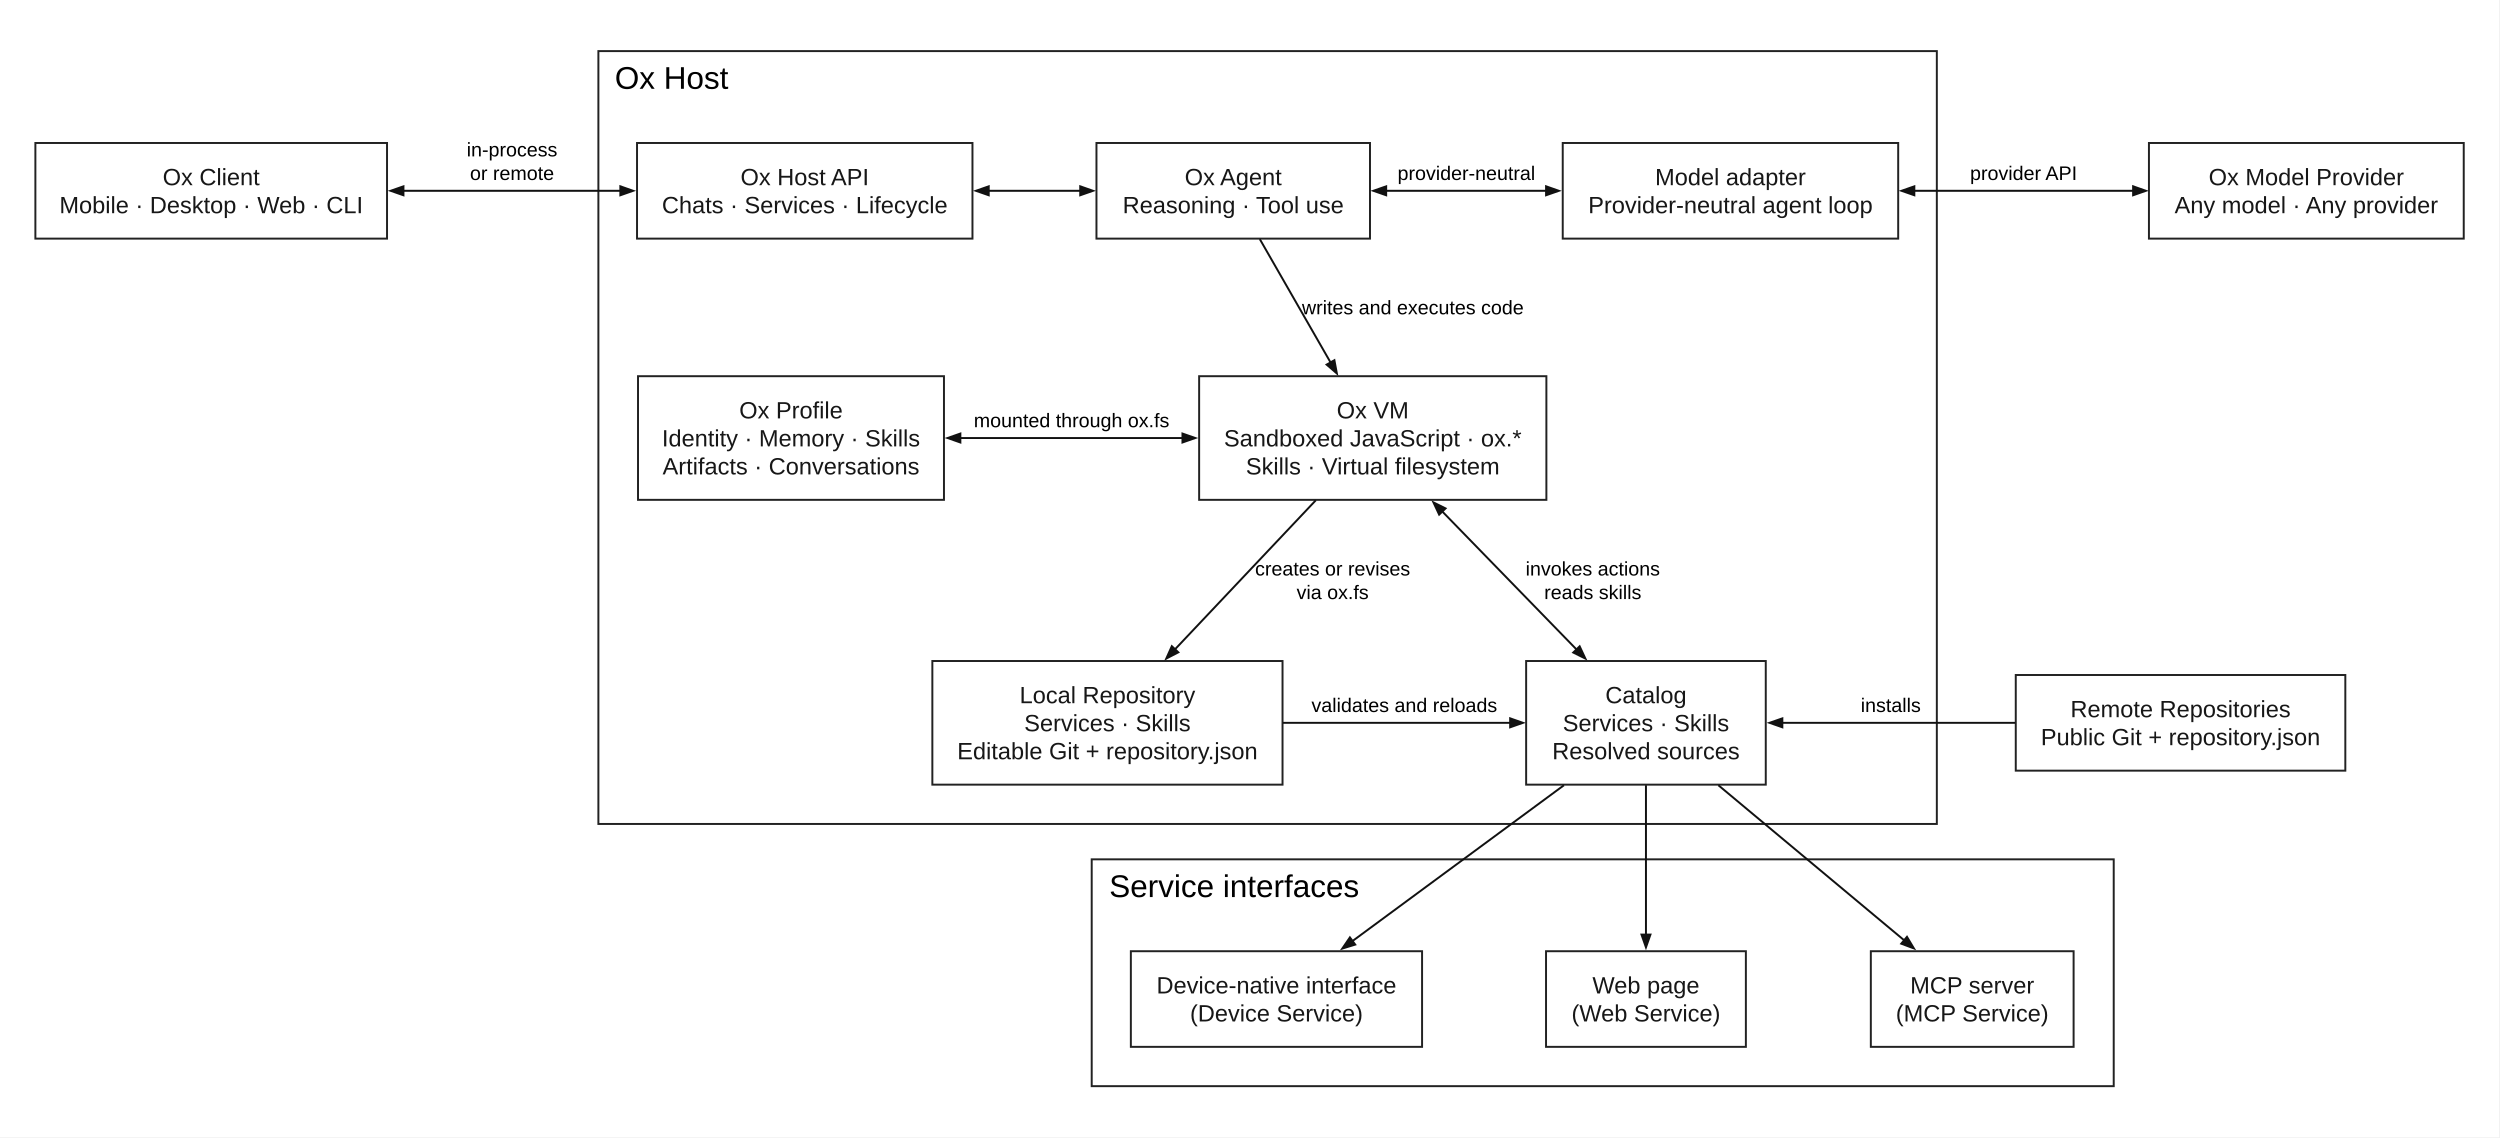
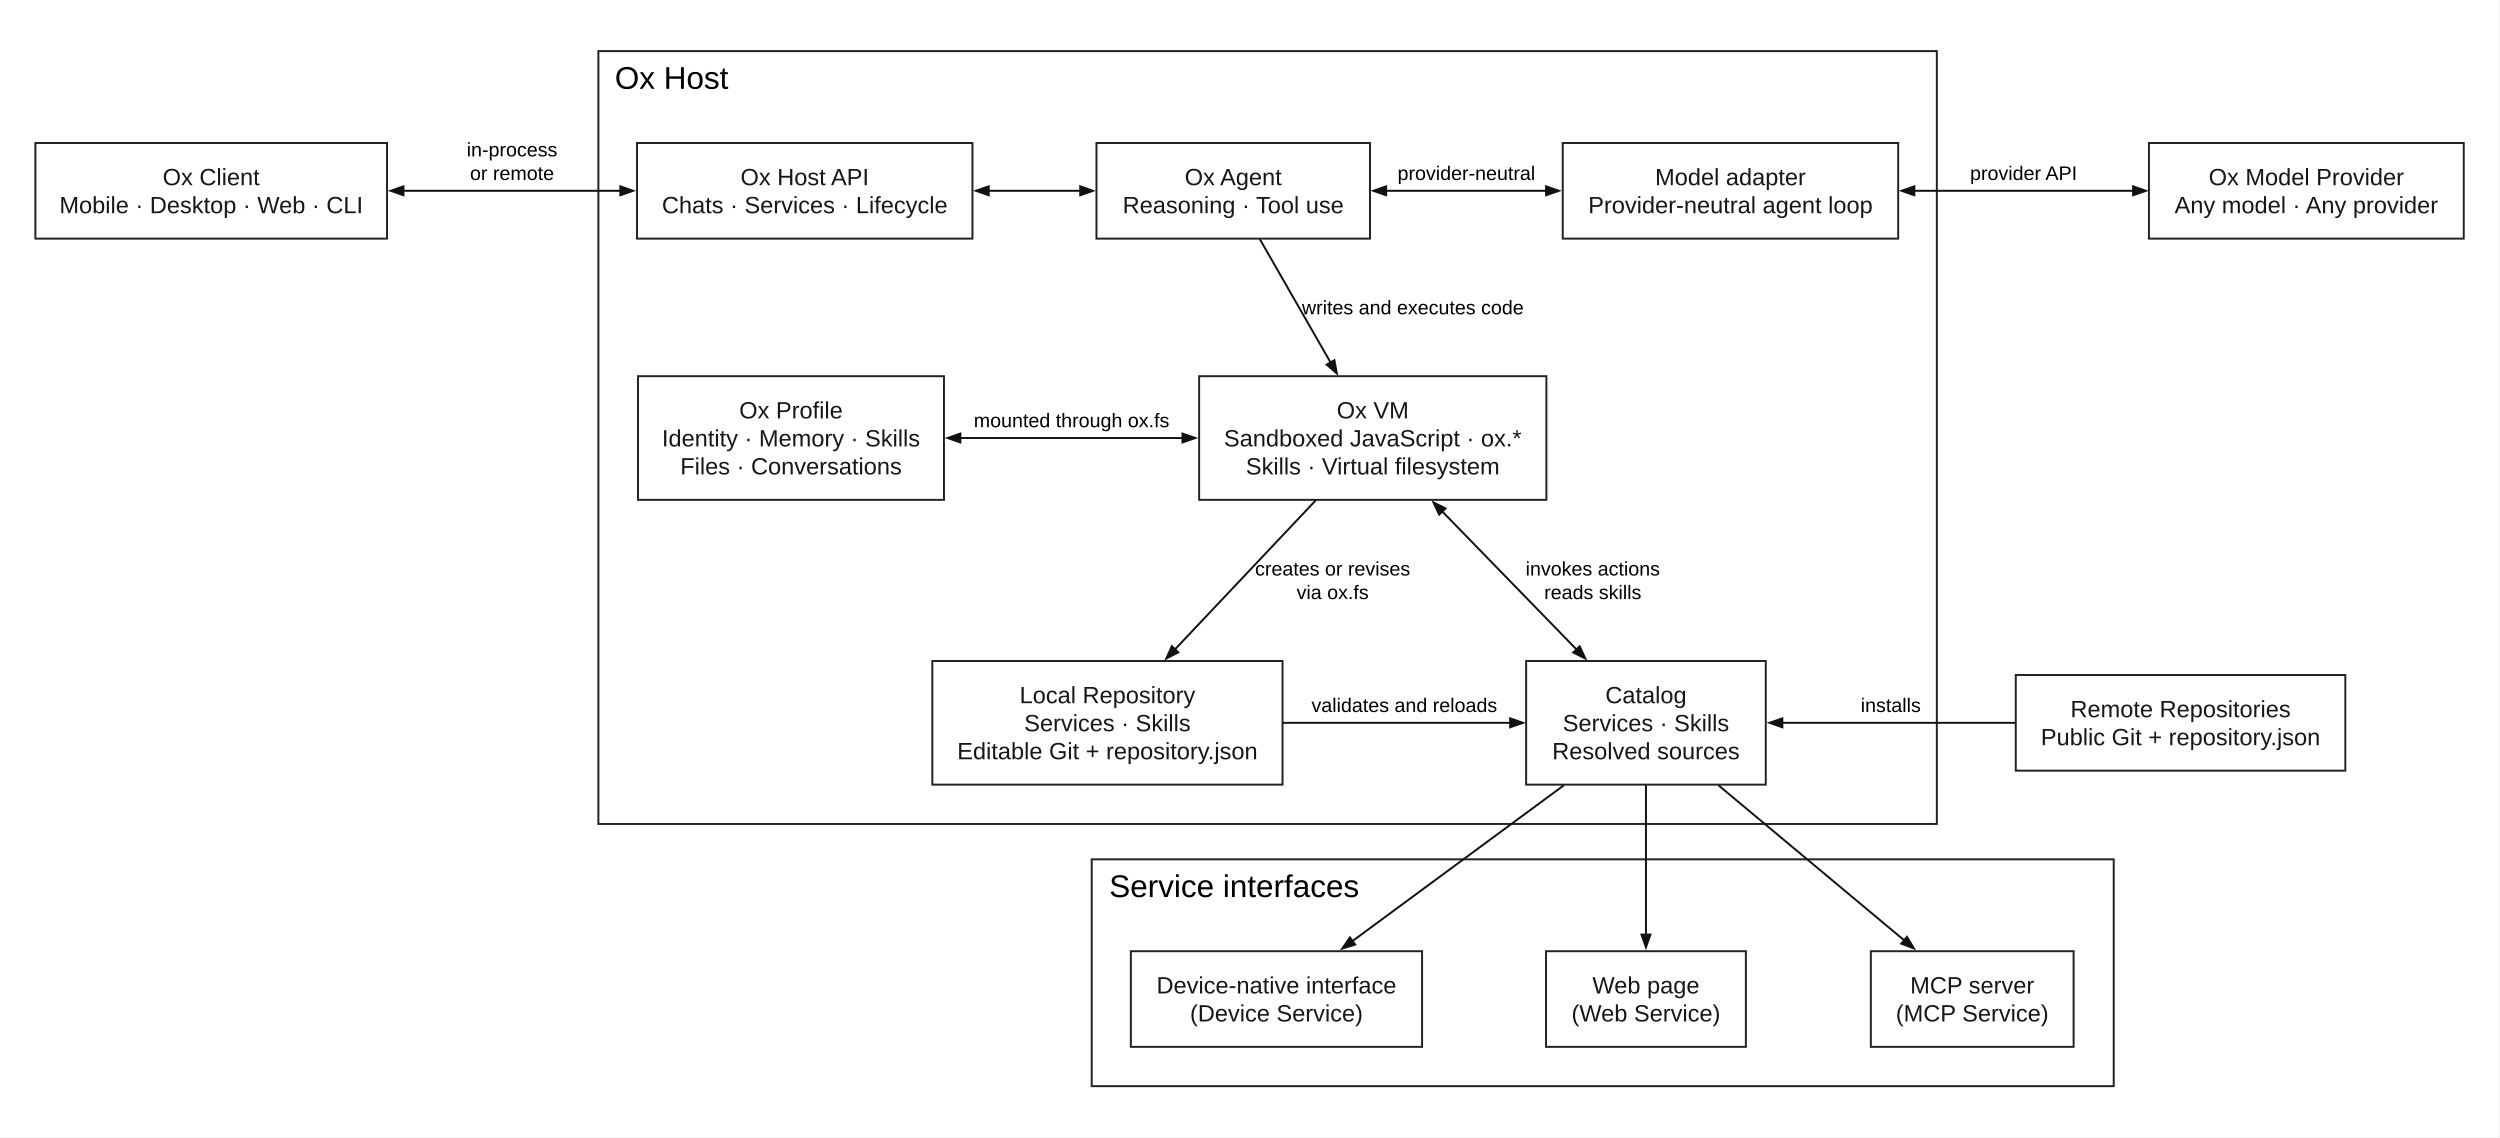
<svg xmlns="http://www.w3.org/2000/svg" width="1272pt" height="579pt" viewBox="0.00 0.00 1272.00 579.00">
  <g id="graph0" class="graph" transform="scale(1 1) rotate(0) translate(18 560.64)">
    <polygon fill="white" stroke="none" points="-18,18 -18,-560.64 1253.55,-560.64 1253.55,18 -18,18" />
    <g id="clust1" class="cluster">
      <polygon fill="white" stroke="#222222" points="286.46,-141.41 286.46,-534.64 967.46,-534.64 967.46,-141.41 286.46,-141.41" />
      <text xml:space="preserve" text-anchor="middle" x="323.71" y="-515.44" font-family="Arial" font-size="16.00">Ox Host</text>
    </g>
    <g id="clust2" class="cluster">
      <polygon fill="white" stroke="#222222" points="537.46,-8 537.46,-123.41 1057.46,-123.41 1057.46,-8 537.46,-8" />
      <text xml:space="preserve" text-anchor="middle" x="609.96" y="-104.21" font-family="Arial" font-size="16.00">Service interfaces</text>
    </g>
    <g id="node1" class="node">
      <polygon fill="white" stroke="#222222" points="178.92,-487.89 0,-487.89 0,-439.23 178.92,-439.23 178.92,-487.89" />
      <text xml:space="preserve" text-anchor="middle" x="89.46" y="-466.41" font-family="Arial" font-size="12.00" fill="#171717">Ox Client</text>
      <text xml:space="preserve" text-anchor="middle" x="89.46" y="-452.16" font-family="Arial" font-size="12.00" fill="#171717">Mobile · Desktop · Web · CLI</text>
    </g>
    <g id="node2" class="node">
      <polygon fill="white" stroke="#222222" points="476.79,-487.89 306.12,-487.89 306.12,-439.23 476.79,-439.23 476.79,-487.89" />
      <text xml:space="preserve" text-anchor="middle" x="391.46" y="-466.41" font-family="Arial" font-size="12.00" fill="#171717">Ox Host API</text>
      <text xml:space="preserve" text-anchor="middle" x="391.46" y="-452.16" font-family="Arial" font-size="12.00" fill="#171717">Chats · Services · Lifecycle</text>
    </g>
    <g id="edge3" class="edge">
      <path fill="none" stroke="#111111" d="M186.83,-463.56C222.38,-463.56 262.5,-463.56 297.74,-463.56" />
      <polygon fill="#111111" stroke="#111111" points="187.27,-461.29 180.77,-463.56 187.27,-465.84 187.27,-461.29" />
      <polygon fill="#111111" stroke="#111111" points="297.63,-465.84 304.13,-463.56 297.63,-461.29 297.63,-465.84" />
      <text xml:space="preserve" text-anchor="middle" x="242.52" y="-481.06" font-family="Arial" font-size="10.00">in-process</text>
      <text xml:space="preserve" text-anchor="middle" x="242.52" y="-469.06" font-family="Arial" font-size="10.00">or remote</text>
    </g>
    <g id="node3" class="node">
      <polygon fill="white" stroke="#222222" points="679.05,-487.89 539.88,-487.89 539.88,-439.23 679.05,-439.23 679.05,-487.89" />
      <text xml:space="preserve" text-anchor="middle" x="609.46" y="-466.41" font-family="Arial" font-size="12.00" fill="#171717">Ox Agent</text>
      <text xml:space="preserve" text-anchor="middle" x="609.46" y="-452.16" font-family="Arial" font-size="12.00" fill="#171717">Reasoning · Tool use</text>
    </g>
    <g id="edge4" class="edge">
      <path fill="none" stroke="#111111" d="M484.87,-463.56C500.55,-463.56 516.24,-463.56 531.93,-463.56" />
      <polygon fill="#111111" stroke="#111111" points="485.06,-461.29 478.56,-463.56 485.06,-465.84 485.06,-461.29" />
      <polygon fill="#111111" stroke="#111111" points="531.62,-465.84 538.12,-463.56 531.62,-461.29 531.62,-465.84" />
    </g>
    <g id="node4" class="node">
      <polygon fill="white" stroke="#222222" points="947.8,-487.89 777.12,-487.89 777.12,-439.23 947.8,-439.23 947.8,-487.89" />
      <text xml:space="preserve" text-anchor="middle" x="862.46" y="-466.41" font-family="Arial" font-size="12.00" fill="#171717">Model adapter</text>
      <text xml:space="preserve" text-anchor="middle" x="862.46" y="-452.16" font-family="Arial" font-size="12.00" fill="#171717">Provider-neutral agent loop</text>
    </g>
    <g id="edge5" class="edge">
      <path fill="none" stroke="#111111" d="M687.15,-463.56C712.93,-463.56 741.91,-463.56 768.77,-463.56" />
      <polygon fill="#111111" stroke="#111111" points="687.28,-461.29 680.78,-463.56 687.28,-465.84 687.28,-461.29" />
      <polygon fill="#111111" stroke="#111111" points="768.64,-465.84 775.14,-463.56 768.64,-461.29 768.64,-465.84" />
      <text xml:space="preserve" text-anchor="middle" x="728.09" y="-469.06" font-family="Arial" font-size="10.00">provider-neutral</text>
    </g>
    <g id="node6" class="node">
      <polygon fill="white" stroke="#222222" points="768.8,-369.23 592.12,-369.23 592.12,-306.32 768.8,-306.32 768.8,-369.23" />
      <text xml:space="preserve" text-anchor="middle" x="680.46" y="-347.75" font-family="Arial" font-size="12.00" fill="#171717">Ox VM</text>
      <text xml:space="preserve" text-anchor="middle" x="680.46" y="-333.5" font-family="Arial" font-size="12.00" fill="#171717">Sandboxed JavaScript · ox.*</text>
      <text xml:space="preserve" text-anchor="middle" x="680.46" y="-319.25" font-family="Arial" font-size="12.00" fill="#171717">Skills · Virtual filesystem</text>
    </g>
    <g id="edge7" class="edge">
      <path fill="none" stroke="#111111" d="M622.98,-438.99C633.18,-421.21 647.36,-396.49 659.08,-376.05" />
      <polygon fill="#111111" stroke="#111111" points="660.94,-377.38 662.2,-370.61 656.99,-375.12 660.94,-377.38" />
      <text xml:space="preserve" text-anchor="middle" x="700.84" y="-400.73" font-family="Arial" font-size="10.00">writes and executes code</text>
    </g>
    <g id="node9" class="node">
      <polygon fill="white" stroke="#222222" points="1235.55,-487.89 1075.38,-487.89 1075.38,-439.23 1235.55,-439.23 1235.55,-487.89" />
      <text xml:space="preserve" text-anchor="middle" x="1155.46" y="-466.41" font-family="Arial" font-size="12.00" fill="#171717">Ox Model Provider</text>
      <text xml:space="preserve" text-anchor="middle" x="1155.46" y="-452.16" font-family="Arial" font-size="12.00" fill="#171717">Any model · Any provider</text>
    </g>
    <g id="edge6" class="edge">
      <path fill="none" stroke="#111111" d="M955.62,-463.56C991.41,-463.56 1032.13,-463.56 1067.43,-463.56" />
      <polygon fill="#111111" stroke="#111111" points="956.01,-461.29 949.51,-463.56 956.01,-465.84 956.01,-461.29" />
      <polygon fill="#111111" stroke="#111111" points="1067.33,-465.84 1073.83,-463.56 1067.33,-461.29 1067.33,-465.84" />
      <text xml:space="preserve" text-anchor="middle" x="1011.59" y="-469.06" font-family="Arial" font-size="10.00">provider API</text>
    </g>
    <g id="node5" class="node">
      <polygon fill="white" stroke="#222222" points="462.29,-369.23 306.62,-369.23 306.62,-306.32 462.29,-306.32 462.29,-369.23" />
      <text xml:space="preserve" text-anchor="middle" x="384.46" y="-347.75" font-family="Arial" font-size="12.00" fill="#171717">Ox Profile</text>
      <text xml:space="preserve" text-anchor="middle" x="384.46" y="-333.5" font-family="Arial" font-size="12.00" fill="#171717">Identity · Memory · Skills</text>
-       <text xml:space="preserve" text-anchor="middle" x="384.46" y="-319.25" font-family="Arial" font-size="12.00" fill="#171717">Artifacts · Conversations</text>
+       <text xml:space="preserve" text-anchor="middle" x="384.46" y="-319.25" font-family="Arial" font-size="12.00" fill="#171717">Files · Conversations</text>
    </g>
    <g id="edge8" class="edge">
      <path fill="none" stroke="#111111" d="M470.63,-337.77C506.13,-337.77 547.42,-337.77 583.94,-337.77" />
      <polygon fill="#111111" stroke="#111111" points="470.63,-335.5 464.13,-337.78 470.63,-340.05 470.63,-335.5" />
      <polygon fill="#111111" stroke="#111111" points="583.64,-340.05 590.14,-337.78 583.64,-335.5 583.64,-340.05" />
      <text xml:space="preserve" text-anchor="middle" x="527.21" y="-343.27" font-family="Arial" font-size="10.00">mounted through ox.fs</text>
    </g>
    <g id="node7" class="node">
      <polygon fill="white" stroke="#222222" points="634.55,-224.32 456.38,-224.32 456.38,-161.41 634.55,-161.41 634.55,-224.32" />
      <text xml:space="preserve" text-anchor="middle" x="545.46" y="-202.84" font-family="Arial" font-size="12.00" fill="#171717">Local Repository</text>
      <text xml:space="preserve" text-anchor="middle" x="545.46" y="-188.59" font-family="Arial" font-size="12.00" fill="#171717">Services · Skills</text>
      <text xml:space="preserve" text-anchor="middle" x="545.46" y="-174.34" font-family="Arial" font-size="12.00" fill="#171717">Editable Git + repository.json</text>
    </g>
    <g id="edge9" class="edge">
      <path fill="none" stroke="#111111" d="M651.5,-306.12C630.5,-283.89 602.02,-253.74 579.86,-230.28" />
      <polygon fill="#111111" stroke="#111111" points="581.53,-228.74 575.41,-225.57 578.22,-231.86 581.53,-228.74" />
      <text xml:space="preserve" text-anchor="middle" x="660.04" y="-267.82" font-family="Arial" font-size="10.00">creates or revises</text>
      <text xml:space="preserve" text-anchor="middle" x="660.04" y="-255.82" font-family="Arial" font-size="10.00">via ox.fs</text>
    </g>
    <g id="node8" class="node">
      <polygon fill="white" stroke="#222222" points="880.42,-224.32 758.5,-224.32 758.5,-161.41 880.42,-161.41 880.42,-224.32" />
      <text xml:space="preserve" text-anchor="middle" x="819.46" y="-202.84" font-family="Arial" font-size="12.00" fill="#171717">Catalog</text>
      <text xml:space="preserve" text-anchor="middle" x="819.46" y="-188.59" font-family="Arial" font-size="12.00" fill="#171717">Services · Skills</text>
      <text xml:space="preserve" text-anchor="middle" x="819.46" y="-174.34" font-family="Arial" font-size="12.00" fill="#171717">Resolved sources</text>
    </g>
    <g id="edge10" class="edge">
      <path fill="none" stroke="#111111" d="M715.64,-300.6C736.63,-279.02 763.2,-251.71 784.2,-230.12" />
      <polygon fill="#111111" stroke="#111111" points="714.24,-298.79 711.33,-305.03 717.5,-301.96 714.24,-298.79" />
      <polygon fill="#111111" stroke="#111111" points="785.73,-231.8 788.64,-225.56 782.47,-228.63 785.73,-231.8" />
      <text xml:space="preserve" text-anchor="middle" x="792.41" y="-267.82" font-family="Arial" font-size="10.00">invokes actions</text>
      <text xml:space="preserve" text-anchor="middle" x="792.41" y="-255.82" font-family="Arial" font-size="10.00">reads skills</text>
    </g>
    <g id="edge11" class="edge">
      <path fill="none" stroke="#111111" d="M634.8,-192.87C672.4,-192.87 715.48,-192.87 750.56,-192.87" />
      <polygon fill="#111111" stroke="#111111" points="750.37,-195.14 756.87,-192.87 750.37,-190.59 750.37,-195.14" />
      <text xml:space="preserve" text-anchor="middle" x="696.52" y="-198.37" font-family="Arial" font-size="10.00">validates and reloads</text>
    </g>
    <g id="node10" class="node">
      <polygon fill="white" stroke="#222222" points="1175.3,-217.2 1007.62,-217.2 1007.62,-168.53 1175.3,-168.53 1175.3,-217.2" />
      <text xml:space="preserve" text-anchor="middle" x="1091.46" y="-195.72" font-family="Arial" font-size="12.00" fill="#171717">Remote Repositories</text>
      <text xml:space="preserve" text-anchor="middle" x="1091.46" y="-181.47" font-family="Arial" font-size="12.00" fill="#171717">Public Git + repository.json</text>
    </g>
    <g id="edge12" class="edge">
      <path fill="none" stroke="#111111" d="M888.42,-192.87C924.59,-192.87 969.18,-192.87 1007.36,-192.87" />
      <polygon fill="#111111" stroke="#111111" points="888.85,-190.59 882.35,-192.87 888.85,-195.14 888.85,-190.59" />
      <text xml:space="preserve" text-anchor="middle" x="944.02" y="-198.37" font-family="Arial" font-size="10.00">installs</text>
    </g>
    <g id="node11" class="node">
      <polygon fill="white" stroke="#222222" points="705.55,-76.66 557.38,-76.66 557.38,-28 705.55,-28 705.55,-76.66" />
      <text xml:space="preserve" text-anchor="middle" x="631.46" y="-55.18" font-family="Arial" font-size="12.00" fill="#171717">Device-native interface</text>
      <text xml:space="preserve" text-anchor="middle" x="631.46" y="-40.93" font-family="Arial" font-size="12.00" fill="#171717">(Device Service)</text>
    </g>
    <g id="edge13" class="edge">
      <path fill="none" stroke="#111111" d="M777.74,-161.12C745.49,-137.35 701.2,-104.72 669.83,-81.6" />
      <polygon fill="#111111" stroke="#111111" points="671.53,-80.03 664.95,-78.01 668.83,-83.7 671.53,-80.03" />
    </g>
    <g id="node12" class="node">
      <polygon fill="white" stroke="#222222" points="870.3,-76.66 768.62,-76.66 768.62,-28 870.3,-28 870.3,-76.66" />
      <text xml:space="preserve" text-anchor="middle" x="819.46" y="-55.18" font-family="Arial" font-size="12.00" fill="#171717">Web page</text>
      <text xml:space="preserve" text-anchor="middle" x="819.46" y="-40.93" font-family="Arial" font-size="12.00" fill="#171717">(Web Service)</text>
    </g>
    <g id="edge14" class="edge">
      <path fill="none" stroke="#111111" d="M819.46,-161.12C819.46,-138.44 819.46,-107.69 819.46,-84.84" />
      <polygon fill="#111111" stroke="#111111" points="821.74,-85.12 819.46,-78.62 817.19,-85.12 821.74,-85.12" />
    </g>
    <g id="node13" class="node">
      <polygon fill="white" stroke="#222222" points="1037.05,-76.66 933.88,-76.66 933.88,-28 1037.05,-28 1037.05,-76.66" />
      <text xml:space="preserve" text-anchor="middle" x="985.46" y="-55.18" font-family="Arial" font-size="12.00" fill="#171717">MCP server</text>
      <text xml:space="preserve" text-anchor="middle" x="985.46" y="-40.93" font-family="Arial" font-size="12.00" fill="#171717">(MCP Service)</text>
    </g>
    <g id="edge15" class="edge">
      <path fill="none" stroke="#111111" d="M856.3,-161.12C884.54,-137.55 923.23,-105.26 950.89,-82.18" />
      <polygon fill="#111111" stroke="#111111" points="952.27,-83.99 955.8,-78.08 949.35,-80.5 952.27,-83.99" />
    </g>
  </g>
</svg>
